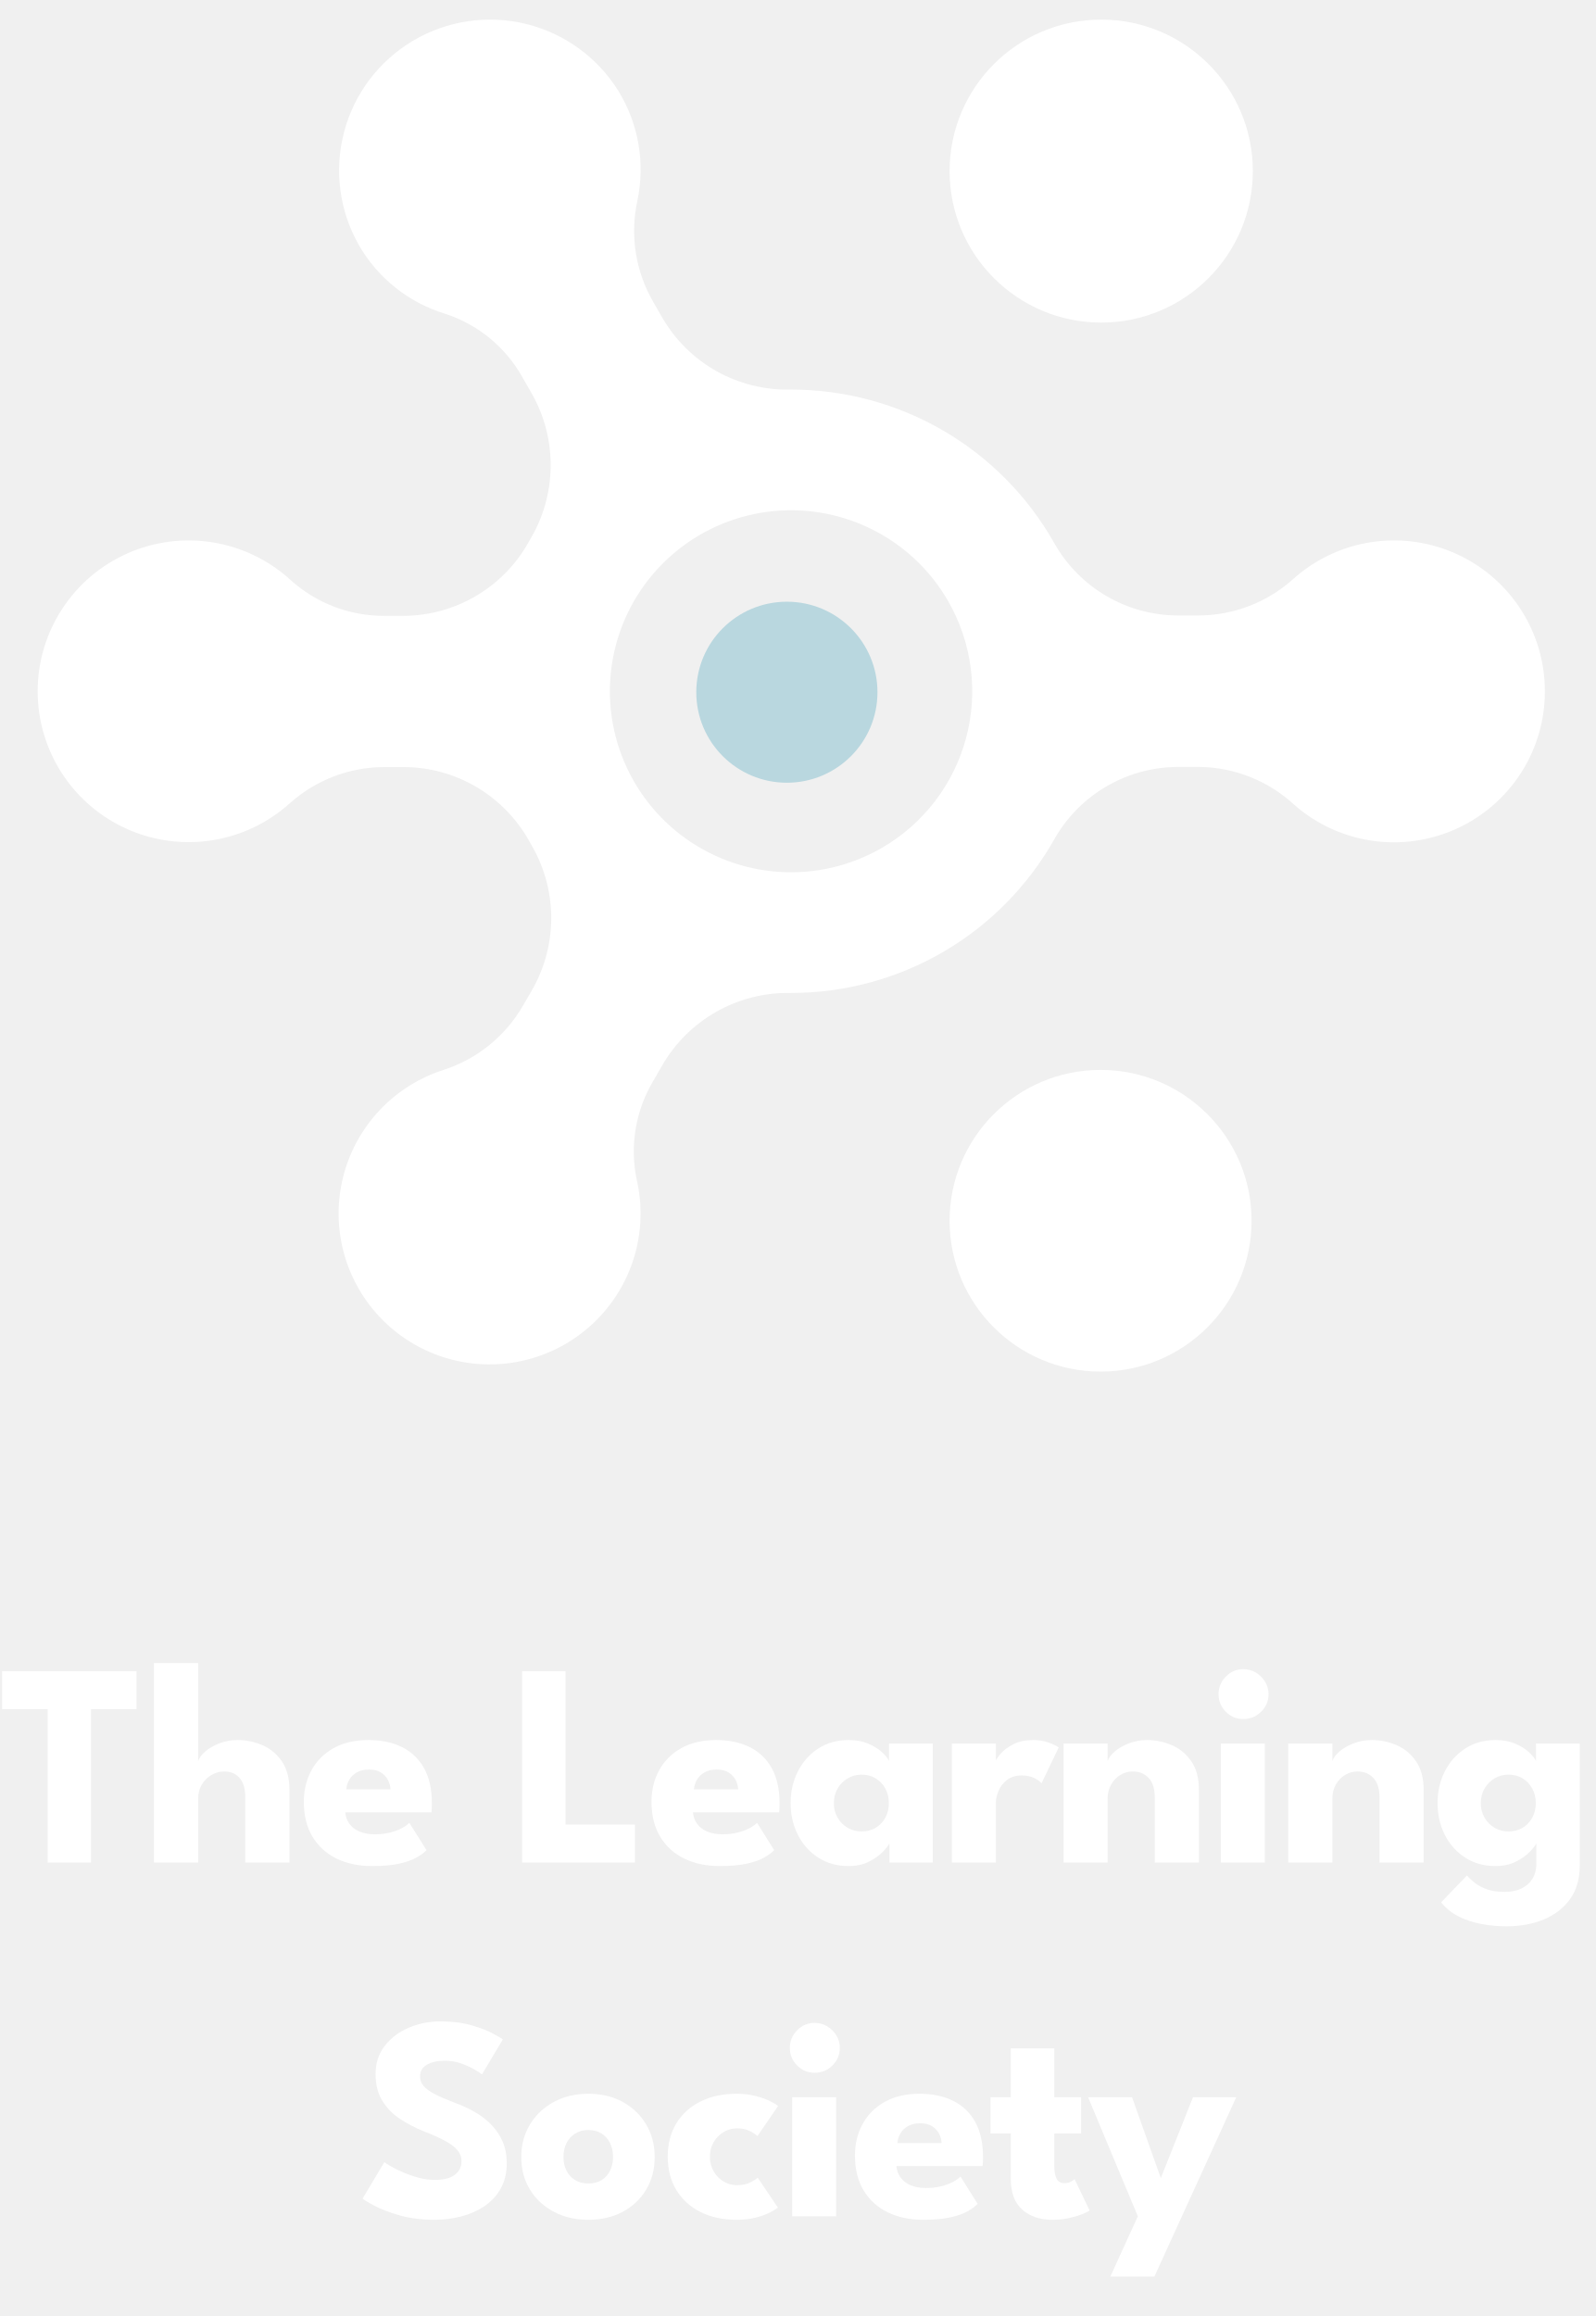
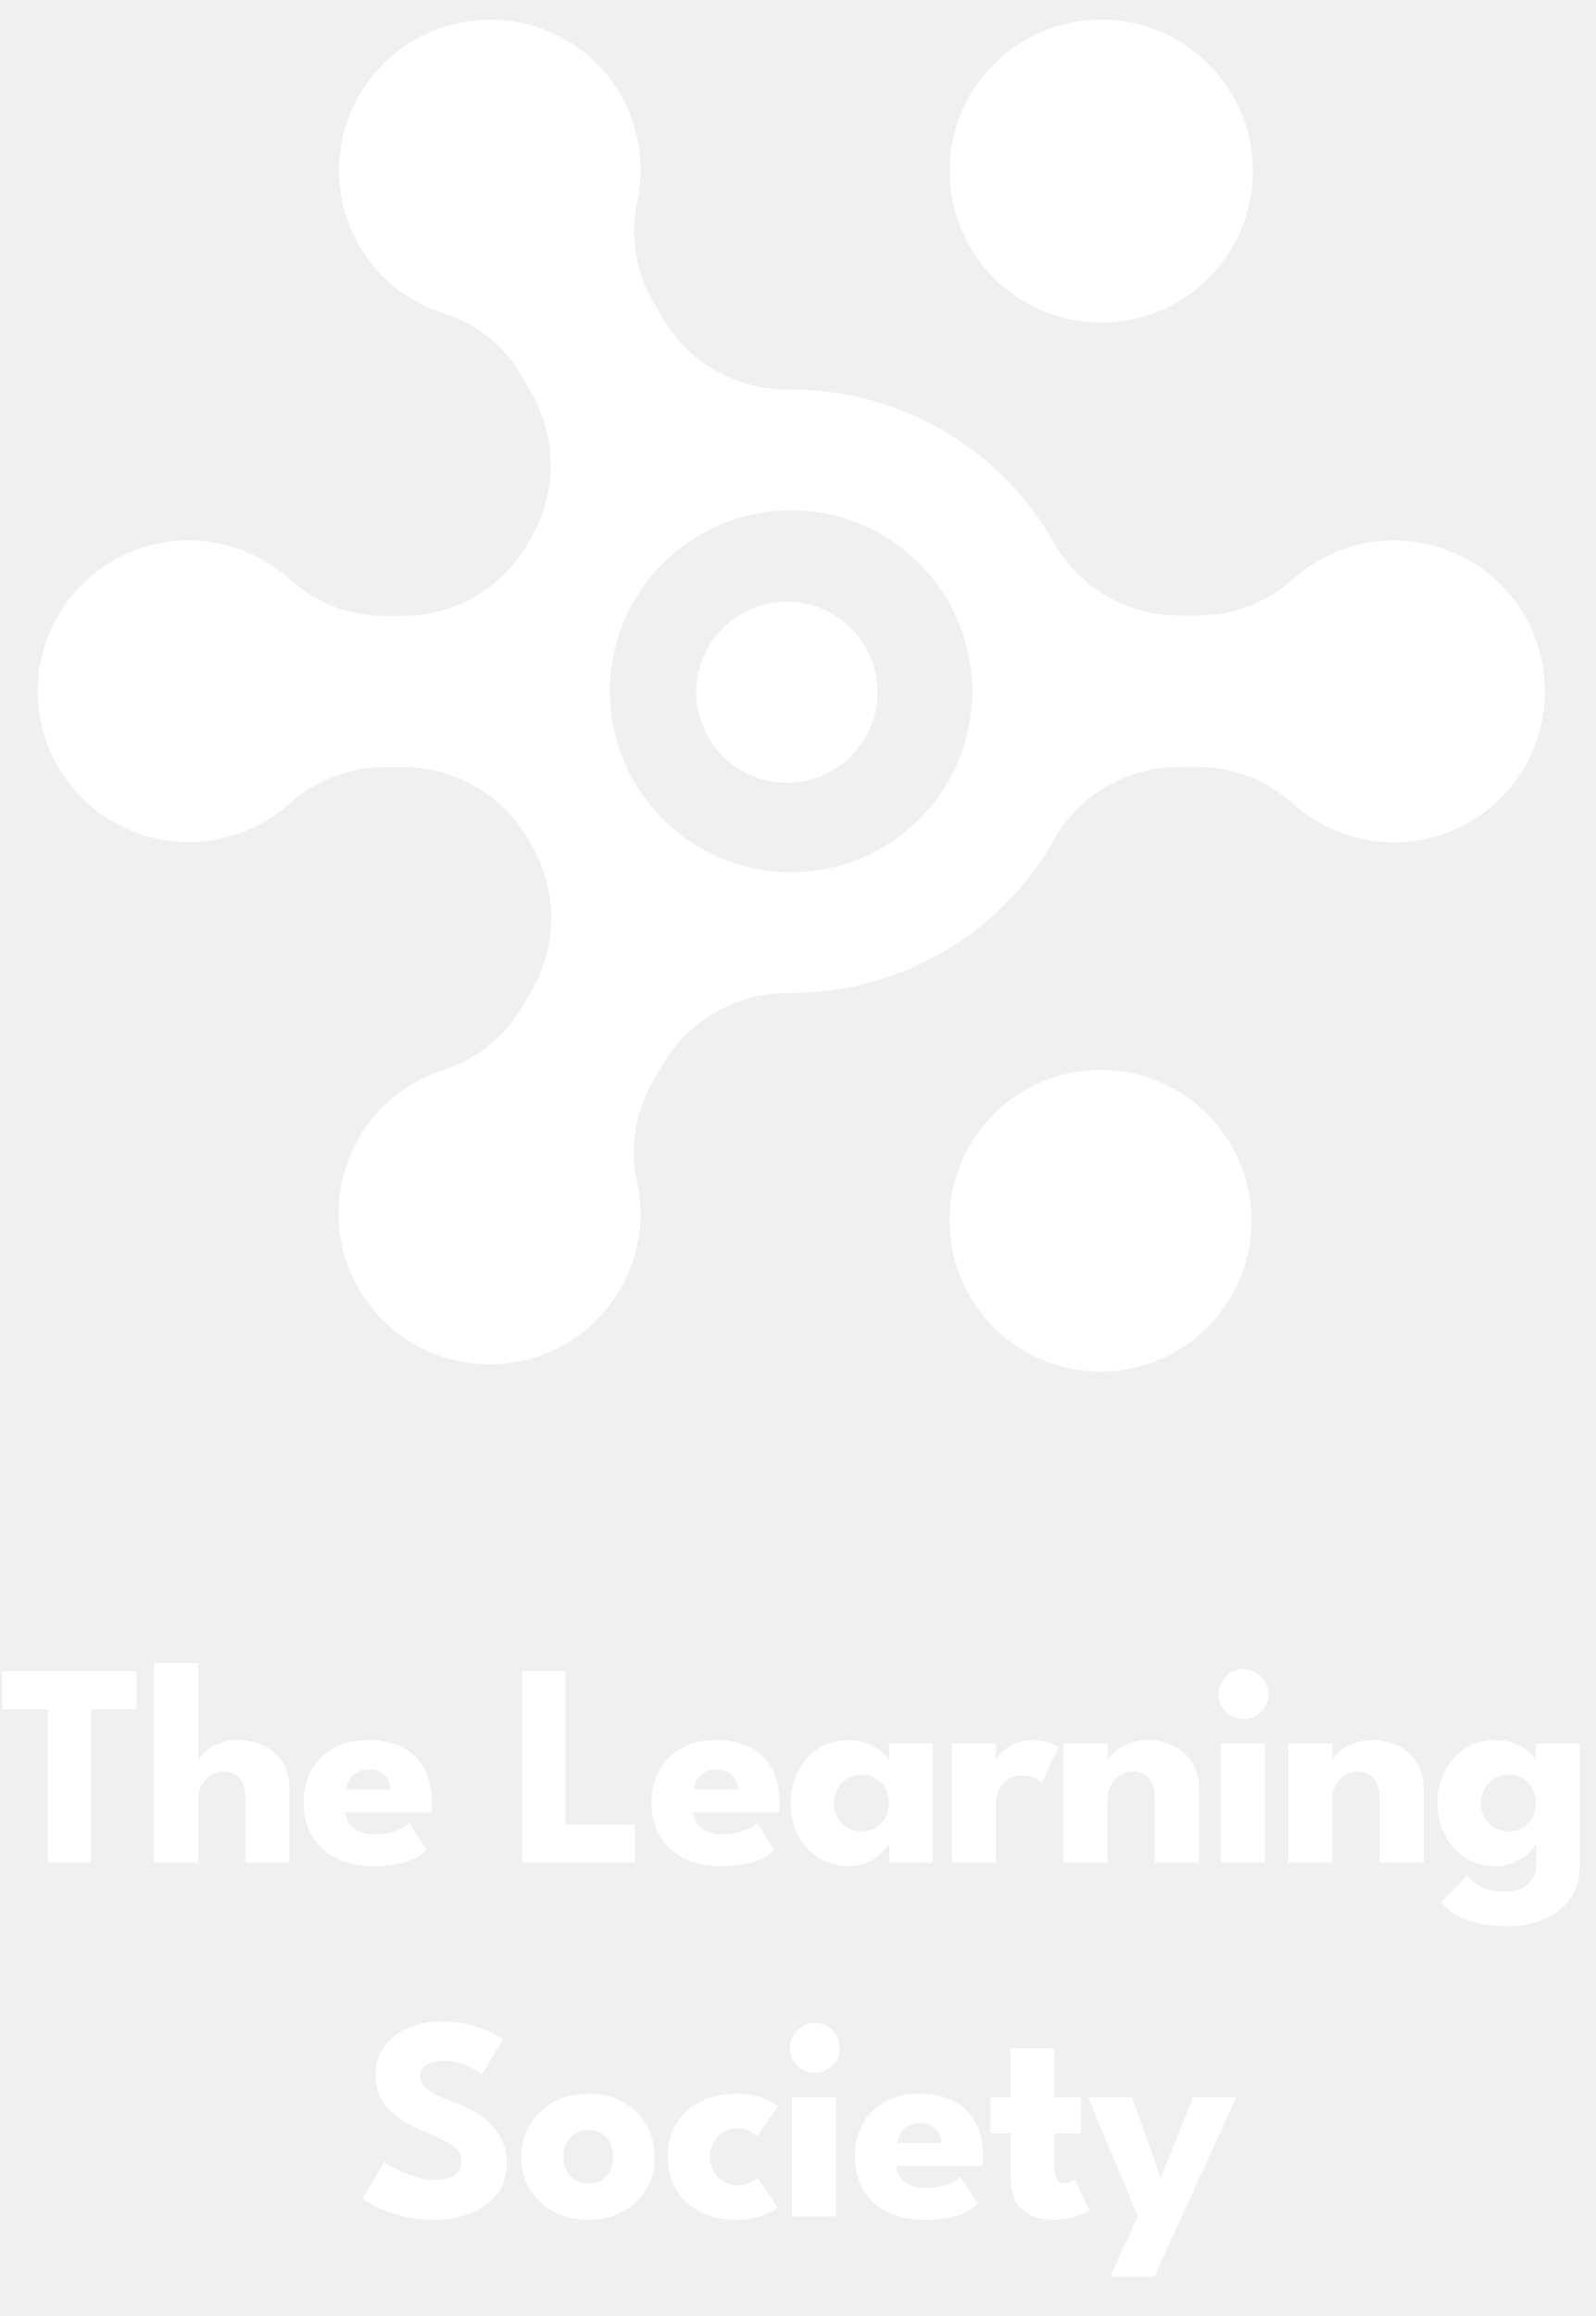
<svg xmlns="http://www.w3.org/2000/svg" viewBox="0 0 194.9 282.7" width="195" height="283" role="img" aria-label="The Learning Society">
  <g transform="translate(4.6 0.0) scale(0.42289)">
    <path d="M435.056 194.472C434.145 186.524 431.061 178.982 426.141 172.671C421.22 166.361 414.654 161.527 407.165 158.7C399.673 155.873 391.548 155.163 383.679 156.647C375.813 158.132 368.504 161.753 362.562 167.114C354.997 173.879 345.19 177.604 335.037 177.569H329.455C322.163 177.569 315.003 175.632 308.708 171.958C302.412 168.284 297.207 163.004 293.626 156.659C286.029 143.2 274.984 132.001 261.626 124.212C248.268 116.422 233.076 112.321 217.609 112.329H217.155C209.782 112.453 202.507 110.618 196.077 107.011C189.647 103.405 184.291 98.156 180.559 91.802L177.768 86.958C172.687 78.172 171.057 67.812 173.198 57.893C175.526 47.02 173.591 35.669 167.791 26.179C161.788 16.456 152.203 9.477 141.1 6.746C129.997 4.014 118.265 5.749 108.429 11.575C98.594 17.402 91.443 26.854 88.517 37.897C85.59 48.94 87.123 60.689 92.784 70.613C98.272 80.152 107.192 87.243 117.728 90.443C127.206 93.53 135.167 100.077 140.021 108.774L142.777 113.584C146.422 120.038 148.284 127.344 148.173 134.753C148.063 142.163 145.984 149.41 142.149 155.753L141.765 156.45C138.177 162.85 132.954 168.186 126.63 171.914C120.306 175.643 113.105 177.63 105.762 177.674H100.181C90.106 177.73 80.38 173.997 72.934 167.219C66.686 161.548 58.925 157.81 50.593 156.46C42.261 155.109 33.715 156.203 25.994 159.609C18.271 163.016 11.705 168.587 7.091 175.649C2.477 182.71 0.014 190.957 5.71757e-05 199.39C-0.014 207.822 2.423 216.078 7.014 223.154C11.605 230.23 18.154 235.823 25.864 239.254C33.575 242.685 42.117 243.807 50.454 242.483C58.791 241.16 66.563 237.447 72.829 231.797C80.384 225.037 90.178 221.312 100.32 221.341H105.902C113.248 221.392 120.449 223.386 126.773 227.121C133.097 230.855 138.318 236.196 141.905 242.6L142.288 243.297C146.129 249.637 148.214 256.883 148.331 264.292C148.447 271.702 146.591 279.009 142.951 285.466L140.16 290.276C135.074 299.085 126.893 305.692 117.205 308.816C109.141 311.402 102.005 316.278 96.668 322.848C91.332 329.418 88.027 337.399 87.156 345.814C86.285 354.23 87.886 362.717 91.764 370.239C95.641 377.76 101.628 383.991 108.992 388.171C116.356 392.352 124.779 394.296 133.232 393.774C141.685 393.251 149.803 390.28 156.594 385.222C163.384 380.168 168.554 373.246 171.472 365.302C174.389 357.359 174.929 348.739 173.023 340.495C170.985 330.757 172.678 320.609 177.768 312.057L180.559 307.213C184.297 300.857 189.651 295.601 196.078 291.978C202.505 288.355 209.776 286.493 217.155 286.582H217.609C233.08 286.587 248.274 282.48 261.632 274.684C274.991 266.888 286.033 255.682 293.626 242.217C297.21 235.874 302.415 230.596 308.71 226.922C315.006 223.248 322.164 221.31 329.455 221.307H335.665C345.748 221.463 355.422 225.321 362.841 232.145C369.451 237.984 377.675 241.684 386.433 242.755C395.191 243.826 404.067 242.219 411.892 238.145C419.713 234.071 426.115 227.723 430.253 219.938C434.391 212.153 436.062 203.297 435.056 194.541V194.472ZM243.773 244.726C234.81 249.896 224.514 252.295 214.186 251.619C203.858 250.943 193.963 247.223 185.751 240.929C177.54 234.635 171.382 226.05 168.055 216.259C164.727 206.469 164.381 195.913 167.06 185.925C169.739 175.939 175.322 166.969 183.103 160.152C190.885 153.335 200.515 148.976 210.776 147.627C221.038 146.277 231.469 147.998 240.752 152.57C250.035 157.143 257.751 164.363 262.926 173.318C269.865 185.324 271.746 199.593 268.154 212.984C264.562 226.376 255.792 237.794 243.773 244.726Z" fill="#FFFFFF" />
-     <path d="M216.398 225.867C230.849 225.867 242.563 214.164 242.563 199.729C242.563 185.293 230.849 173.591 216.398 173.591C201.948 173.591 190.233 185.293 190.233 199.729C190.233 214.164 201.948 225.867 216.398 225.867Z" fill="#B9D7DF" />
+     <path d="M216.398 225.867C230.849 225.867 242.563 214.164 242.563 199.729C242.563 185.293 230.849 173.591 216.398 173.591C201.948 173.591 190.233 185.293 190.233 199.729C190.233 214.164 201.948 225.867 216.398 225.867Z" fill="#FFFFFF" />
    <path d="M307.193 92.978C331.38 92.978 350.986 73.391 350.986 49.23C350.986 25.069 331.38 5.482 307.193 5.482C283.007 5.482 263.4 25.069 263.4 49.23C263.4 73.391 283.007 92.978 307.193 92.978Z" fill="#FFFFFF" />
    <path d="M307.008 395.935C331.092 395.935 350.617 376.431 350.617 352.372C350.617 328.313 331.092 308.809 307.008 308.809C282.924 308.809 263.4 328.313 263.4 352.372C263.4 376.431 282.924 395.935 307.008 395.935Z" fill="#FFFFFF" />
  </g>
  <g transform="translate(0.0 227.4)" fill="#FFFFFF">
    <path d="M5.82 -18.74H0.256V-23.377H16.678V-18.74H11.114V0.0H5.82Z" />
    <path d="M29.041 -14.965Q30.575 -14.965 32.024 -14.348Q33.473 -13.731 34.412 -12.388Q35.352 -11.044 35.352 -8.871V0.0H29.958V-7.984Q29.958 -9.537 29.266 -10.332Q28.574 -11.126 27.369 -11.126Q26.571 -11.126 25.842 -10.705Q25.112 -10.283 24.657 -9.536Q24.203 -8.789 24.203 -7.805V0.0H18.804V-24.368H24.203V-12.402Q24.399 -12.988 25.084 -13.578Q25.769 -14.169 26.804 -14.567Q27.84 -14.965 29.041 -14.965Z" />
    <path d="M42.175 -6.136Q42.237 -5.348 42.676 -4.742Q43.114 -4.135 43.902 -3.794Q44.69 -3.453 45.779 -3.453Q46.798 -3.453 47.625 -3.662Q48.453 -3.87 49.064 -4.193Q49.675 -4.516 50.003 -4.852L52.093 -1.523Q51.65 -1.045 50.849 -0.598Q50.047 -0.151 48.737 0.137Q47.426 0.425 45.425 0.425Q43.008 0.425 41.13 -0.478Q39.253 -1.381 38.182 -3.139Q37.11 -4.897 37.11 -7.429Q37.11 -9.554 38.04 -11.263Q38.97 -12.972 40.736 -13.968Q42.503 -14.965 45 -14.965Q47.373 -14.965 49.113 -14.097Q50.853 -13.229 51.801 -11.52Q52.748 -9.811 52.748 -7.27Q52.748 -7.128 52.739 -6.699Q52.73 -6.269 52.695 -6.136ZM47.692 -8.943Q47.674 -9.519 47.391 -10.077Q47.107 -10.635 46.541 -10.998Q45.974 -11.361 45.08 -11.361Q44.194 -11.361 43.588 -11.015Q42.981 -10.67 42.662 -10.121Q42.344 -9.572 42.299 -8.943Z" />
    <path d="M63.774 -23.377H69.075V-4.637H77.555V0.0H63.774Z" />
    <path d="M84.643 -6.136Q84.705 -5.348 85.143 -4.742Q85.582 -4.135 86.37 -3.794Q87.158 -3.453 88.247 -3.453Q89.265 -3.453 90.093 -3.662Q90.921 -3.87 91.532 -4.193Q92.143 -4.516 92.47 -4.852L94.56 -1.523Q94.118 -1.045 93.316 -0.598Q92.515 -0.151 91.204 0.137Q89.894 0.425 87.893 0.425Q85.475 0.425 83.598 -0.478Q81.721 -1.381 80.649 -3.139Q79.578 -4.897 79.578 -7.429Q79.578 -9.554 80.508 -11.263Q81.437 -12.972 83.204 -13.968Q84.97 -14.965 87.468 -14.965Q89.841 -14.965 91.581 -14.097Q93.321 -13.229 94.268 -11.52Q95.216 -9.811 95.216 -7.27Q95.216 -7.128 95.207 -6.699Q95.198 -6.269 95.162 -6.136ZM90.159 -8.943Q90.142 -9.519 89.858 -10.077Q89.575 -10.635 89.008 -10.998Q88.442 -11.361 87.547 -11.361Q86.662 -11.361 86.055 -11.015Q85.449 -10.67 85.13 -10.121Q84.811 -9.572 84.767 -8.943Z" />
    <path d="M108.64 0.0V-2.36Q108.482 -1.993 107.842 -1.323Q107.202 -0.652 106.14 -0.113Q105.077 0.425 103.646 0.425Q101.535 0.425 99.939 -0.609Q98.343 -1.642 97.457 -3.386Q96.572 -5.129 96.572 -7.261Q96.572 -9.392 97.457 -11.136Q98.343 -12.88 99.939 -13.922Q101.535 -14.965 103.646 -14.965Q105.026 -14.965 106.046 -14.527Q107.066 -14.09 107.71 -13.5Q108.355 -12.909 108.589 -12.419V-14.54H113.937V0.0ZM101.853 -7.261Q101.853 -6.263 102.313 -5.476Q102.773 -4.688 103.541 -4.244Q104.309 -3.8 105.24 -3.8Q106.214 -3.8 106.963 -4.249Q107.711 -4.698 108.14 -5.485Q108.569 -6.272 108.569 -7.261Q108.569 -8.249 108.14 -9.037Q107.711 -9.824 106.963 -10.282Q106.214 -10.74 105.24 -10.74Q104.309 -10.74 103.541 -10.287Q102.773 -9.834 102.313 -9.046Q101.853 -8.259 101.853 -7.261Z" />
    <path d="M121.639 0.0H116.265V-14.54H121.639V-12.289H121.55Q121.707 -12.703 122.256 -13.33Q122.806 -13.958 123.794 -14.461Q124.782 -14.965 126.221 -14.965Q127.222 -14.965 128.072 -14.659Q128.922 -14.353 129.312 -14.053L127.217 -9.682Q126.982 -9.993 126.35 -10.315Q125.717 -10.637 124.78 -10.637Q123.695 -10.637 122.999 -10.093Q122.302 -9.549 121.971 -8.771Q121.639 -7.993 121.639 -7.293Z" />
    <path d="M140.129 -14.965Q141.664 -14.965 143.113 -14.348Q144.562 -13.731 145.501 -12.388Q146.44 -11.044 146.44 -8.871V0.0H141.047V-7.984Q141.047 -9.537 140.303 -10.332Q139.559 -11.126 138.355 -11.126Q137.557 -11.126 136.853 -10.705Q136.15 -10.283 135.721 -9.536Q135.291 -8.789 135.291 -7.805V0.0H129.908V-14.54H135.291V-12.402Q135.488 -12.988 136.175 -13.578Q136.863 -14.169 137.898 -14.567Q138.933 -14.965 140.129 -14.965Z" />
    <path d="M149.122 0.0V-14.54H154.493V0.0ZM151.871 -17.528Q150.607 -17.528 149.723 -18.424Q148.839 -19.321 148.839 -20.559Q148.839 -21.802 149.725 -22.712Q150.612 -23.621 151.871 -23.621Q152.705 -23.621 153.398 -23.204Q154.091 -22.787 154.517 -22.099Q154.943 -21.411 154.943 -20.559Q154.943 -19.321 154.041 -18.424Q153.139 -17.528 151.871 -17.528Z" />
    <path d="M167.579 -14.965Q169.113 -14.965 170.562 -14.348Q172.011 -13.731 172.951 -12.388Q173.89 -11.044 173.89 -8.871V0.0H168.497V-7.984Q168.497 -9.537 167.753 -10.332Q167.009 -11.126 165.805 -11.126Q165.006 -11.126 164.303 -10.705Q163.599 -10.283 163.17 -9.536Q162.741 -8.789 162.741 -7.805V0.0H157.357V-14.54H162.741V-12.402Q162.938 -12.988 163.625 -13.578Q164.313 -14.169 165.348 -14.567Q166.383 -14.965 167.579 -14.965Z" />
    <path d="M184.028 7.783Q182.499 7.783 180.997 7.512Q179.496 7.242 178.205 6.602Q176.914 5.962 176.03 4.856L179.179 1.573Q179.591 2.054 180.188 2.514Q180.784 2.974 181.661 3.276Q182.537 3.579 183.783 3.579Q184.952 3.579 185.823 3.172Q186.694 2.766 187.177 1.988Q187.66 1.211 187.66 0.087V-0.274H192.957V0.399Q192.957 2.824 191.768 4.468Q190.579 6.113 188.558 6.948Q186.536 7.783 184.028 7.783ZM187.66 0.0V-2.36Q187.502 -1.993 186.862 -1.323Q186.222 -0.652 185.16 -0.113Q184.097 0.425 182.666 0.425Q180.555 0.425 178.959 -0.609Q177.363 -1.642 176.477 -3.386Q175.592 -5.129 175.592 -7.261Q175.592 -9.392 176.477 -11.136Q177.363 -12.88 178.959 -13.922Q180.555 -14.965 182.666 -14.965Q184.046 -14.965 185.066 -14.527Q186.086 -14.09 186.73 -13.5Q187.375 -12.909 187.609 -12.419V-14.54H192.957V0.0ZM180.873 -7.261Q180.873 -6.263 181.333 -5.476Q181.794 -4.688 182.561 -4.244Q183.329 -3.8 184.26 -3.8Q185.234 -3.8 185.983 -4.249Q186.731 -4.698 187.16 -5.485Q187.589 -6.272 187.589 -7.261Q187.589 -8.249 187.16 -9.037Q186.731 -9.824 185.983 -10.282Q185.234 -10.74 184.26 -10.74Q183.329 -10.74 182.561 -10.287Q181.794 -9.834 181.333 -9.046Q180.873 -8.259 180.873 -7.261Z" />
  </g>
  <g transform="translate(43.8 270.6)" fill="#FFFFFF">
    <path d="M9.993 -23.802Q12.158 -23.802 13.795 -23.324Q15.432 -22.847 16.422 -22.312Q17.412 -21.778 17.621 -21.598L15.071 -17.334Q14.792 -17.557 14.105 -17.957Q13.417 -18.357 12.492 -18.677Q11.566 -18.997 10.561 -18.997Q9.193 -18.997 8.351 -18.516Q7.509 -18.035 7.509 -17.067Q7.509 -16.41 7.959 -15.894Q8.409 -15.378 9.34 -14.903Q10.272 -14.427 11.704 -13.881Q13.01 -13.409 14.163 -12.754Q15.316 -12.099 16.197 -11.203Q17.079 -10.307 17.587 -9.138Q18.096 -7.969 18.096 -6.475Q18.096 -4.706 17.368 -3.403Q16.639 -2.101 15.392 -1.253Q14.145 -0.406 12.567 0.01Q10.988 0.425 9.288 0.425Q6.873 0.425 4.968 -0.127Q3.064 -0.679 1.892 -1.31Q0.721 -1.94 0.491 -2.165L3.143 -6.611Q3.347 -6.446 3.96 -6.095Q4.572 -5.743 5.453 -5.36Q6.334 -4.978 7.337 -4.711Q8.34 -4.444 9.312 -4.444Q10.944 -4.444 11.758 -5.069Q12.572 -5.694 12.572 -6.726Q12.572 -7.499 12.059 -8.096Q11.545 -8.692 10.52 -9.236Q9.496 -9.78 7.95 -10.383Q6.419 -11.004 5.078 -11.882Q3.737 -12.76 2.906 -14.093Q2.075 -15.425 2.075 -17.386Q2.075 -19.358 3.183 -20.797Q4.291 -22.237 6.1 -23.019Q7.91 -23.802 9.993 -23.802Z" />
    <path d="M28.07 0.425Q25.687 0.425 23.834 -0.557Q21.981 -1.539 20.926 -3.268Q19.872 -4.997 19.872 -7.225Q19.872 -9.454 20.926 -11.203Q21.981 -12.952 23.834 -13.958Q25.687 -14.965 28.07 -14.965Q30.452 -14.965 32.277 -13.958Q34.102 -12.952 35.135 -11.203Q36.168 -9.454 36.168 -7.225Q36.168 -4.997 35.135 -3.268Q34.102 -1.539 32.277 -0.557Q30.452 0.425 28.07 0.425ZM28.07 -4.006Q28.997 -4.006 29.67 -4.414Q30.343 -4.822 30.712 -5.56Q31.08 -6.298 31.08 -7.251Q31.08 -8.204 30.712 -8.947Q30.343 -9.69 29.67 -10.112Q28.997 -10.534 28.07 -10.534Q27.142 -10.534 26.461 -10.112Q25.779 -9.69 25.401 -8.947Q25.024 -8.204 25.024 -7.251Q25.024 -6.298 25.401 -5.56Q25.779 -4.822 26.461 -4.414Q27.142 -4.006 28.07 -4.006Z" />
    <path d="M46.211 -3.8Q47.215 -3.8 47.871 -4.148Q48.526 -4.497 48.751 -4.712L51.219 -1.055Q50.933 -0.824 50.244 -0.468Q49.555 -0.113 48.519 0.156Q47.483 0.425 46.159 0.425Q43.648 0.425 41.758 -0.526Q39.869 -1.476 38.815 -3.207Q37.762 -4.938 37.762 -7.279Q37.762 -9.637 38.815 -11.357Q39.869 -13.076 41.758 -14.02Q43.648 -14.965 46.159 -14.965Q47.457 -14.965 48.491 -14.692Q49.526 -14.42 50.24 -14.069Q50.954 -13.718 51.237 -13.469L48.722 -9.798Q48.601 -9.919 48.274 -10.144Q47.946 -10.37 47.433 -10.555Q46.919 -10.74 46.211 -10.74Q45.337 -10.74 44.583 -10.29Q43.83 -9.84 43.372 -9.062Q42.914 -8.283 42.914 -7.279Q42.914 -6.274 43.372 -5.487Q43.83 -4.7 44.583 -4.25Q45.337 -3.8 46.211 -3.8Z" />
    <path d="M52.96 0.0V-14.54H58.331V0.0ZM55.708 -17.528Q54.444 -17.528 53.56 -18.424Q52.676 -19.321 52.676 -20.559Q52.676 -21.802 53.563 -22.712Q54.449 -23.621 55.708 -23.621Q56.542 -23.621 57.235 -23.204Q57.928 -22.787 58.354 -22.099Q58.78 -21.411 58.78 -20.559Q58.78 -19.321 57.878 -18.424Q56.977 -17.528 55.708 -17.528Z" />
    <path d="M65.694 -6.136Q65.756 -5.348 66.194 -4.742Q66.632 -4.135 67.42 -3.794Q68.208 -3.453 69.298 -3.453Q70.316 -3.453 71.144 -3.662Q71.972 -3.87 72.583 -4.193Q73.194 -4.516 73.521 -4.852L75.611 -1.523Q75.168 -1.045 74.367 -0.598Q73.566 -0.151 72.255 0.137Q70.945 0.425 68.943 0.425Q66.526 0.425 64.649 -0.478Q62.772 -1.381 61.7 -3.139Q60.629 -4.897 60.629 -7.429Q60.629 -9.554 61.558 -11.263Q62.488 -12.972 64.255 -13.968Q66.021 -14.965 68.518 -14.965Q70.891 -14.965 72.631 -14.097Q74.371 -13.229 75.319 -11.52Q76.266 -9.811 76.266 -7.27Q76.266 -7.128 76.257 -6.699Q76.249 -6.269 76.213 -6.136ZM71.21 -8.943Q71.192 -9.519 70.909 -10.077Q70.626 -10.635 70.059 -10.998Q69.492 -11.361 68.598 -11.361Q67.713 -11.361 67.106 -11.015Q66.5 -10.67 66.181 -10.121Q65.862 -9.572 65.818 -8.943Z" />
    <path d="M77.186 -14.54H79.661V-20.508H84.98V-14.54H88.248V-10.109H84.98V-6.063Q84.98 -5.16 85.254 -4.602Q85.528 -4.044 86.226 -4.044Q86.711 -4.044 87.047 -4.25Q87.384 -4.456 87.455 -4.532L89.292 -0.708Q89.164 -0.594 88.522 -0.317Q87.88 -0.04 86.886 0.192Q85.891 0.425 84.671 0.425Q82.489 0.425 81.075 -0.806Q79.661 -2.037 79.661 -4.608V-10.109H77.186Z" />
    <path d="M97.987 -4.666 101.917 -14.54H107.201L97.201 7.367H91.819L95.181 0.0L89.106 -14.54H94.473Z" />
  </g>
</svg>
